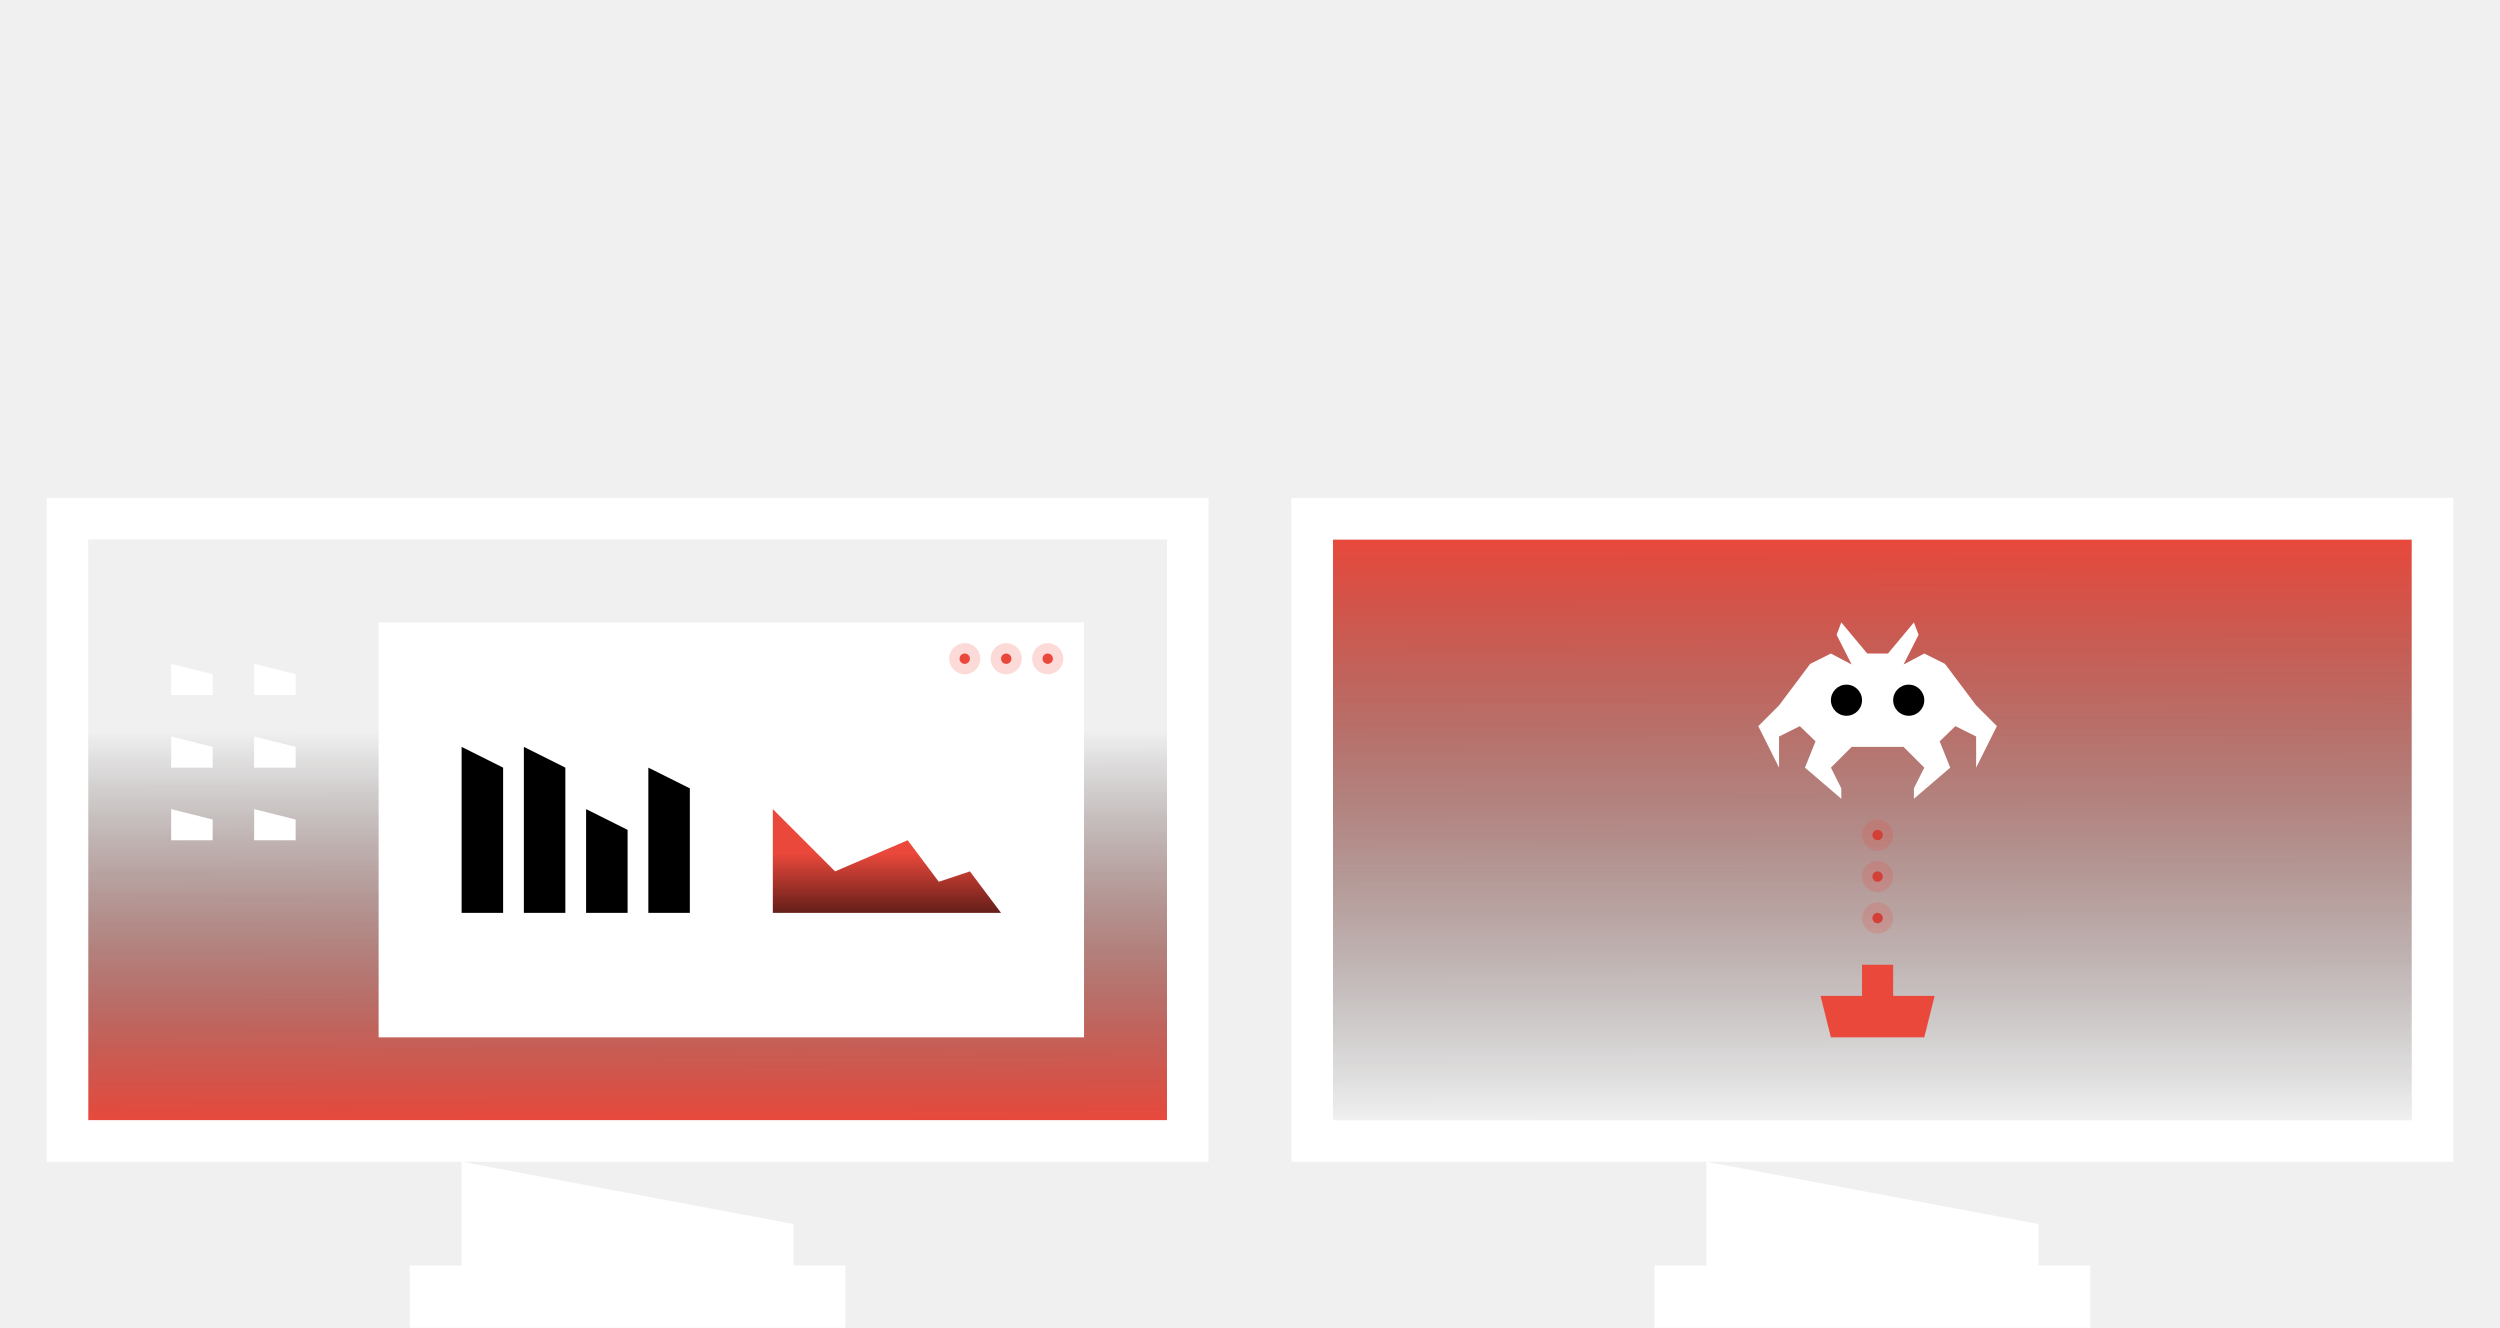
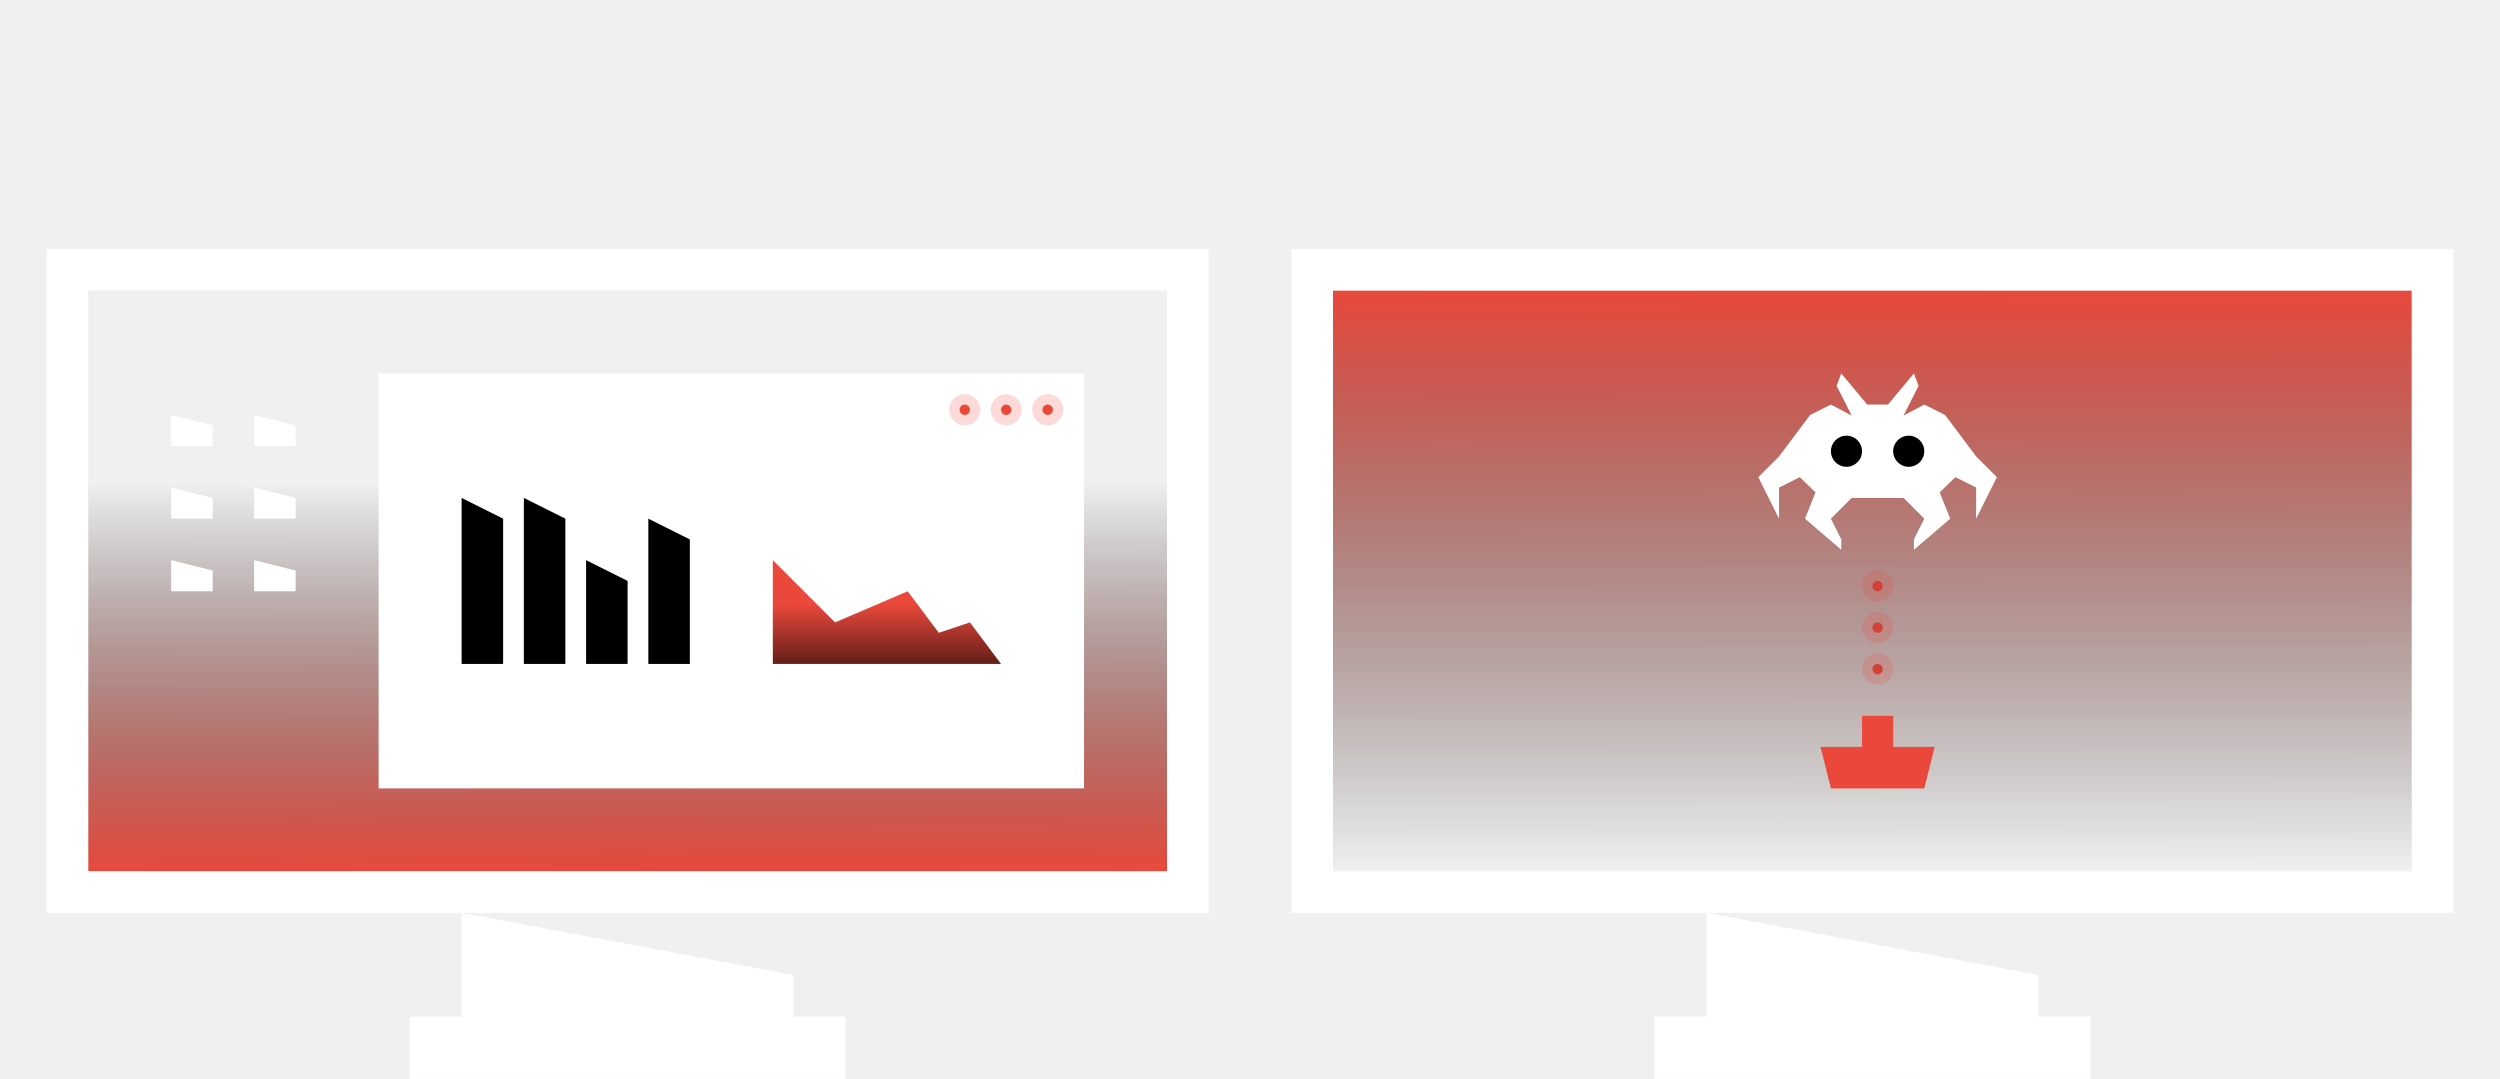
- <svg xmlns="http://www.w3.org/2000/svg" width="241" height="128" viewBox="0 0 241 128" fill="none">
-   <path d="M196.5 122V118L164.5 112V122H159.5V128H201.5V122H196.5Z" fill="white" />
-   <path d="M232.5 52H128.5V108H232.5V52Z" fill="url(#paint0_linear_524_4849)" />
-   <path d="M175.5 96H179.5V93H182.5V96H186.5L185.5 100H176.5L175.5 96Z" fill="#EA483B" />
-   <path opacity="0.2" d="M181 90C181.828 90 182.5 89.328 182.5 88.5C182.5 87.672 181.828 87 181 87C180.172 87 179.5 87.672 179.5 88.5C179.5 89.328 180.172 90 181 90Z" fill="#EA483B" />
-   <path d="M181 89C181.276 89 181.5 88.776 181.5 88.5C181.5 88.224 181.276 88 181 88C180.724 88 180.5 88.224 180.5 88.5C180.5 88.776 180.724 89 181 89Z" fill="#D34037" />
-   <path opacity="0.2" d="M181 86C181.828 86 182.5 85.328 182.5 84.5C182.5 83.672 181.828 83 181 83C180.172 83 179.5 83.672 179.5 84.5C179.5 85.328 180.172 86 181 86Z" fill="#EA483B" />
-   <path d="M181 85C181.276 85 181.5 84.776 181.5 84.5C181.5 84.224 181.276 84 181 84C180.724 84 180.5 84.224 180.5 84.5C180.5 84.776 180.724 85 181 85Z" fill="#D34037" />
-   <path opacity="0.2" d="M181 82C181.828 82 182.5 81.328 182.5 80.5C182.5 79.672 181.828 79 181 79C180.172 79 179.5 79.672 179.5 80.5C179.5 81.328 180.172 82 181 82Z" fill="#EA483B" />
-   <path d="M181 81C181.276 81 181.5 80.776 181.5 80.5C181.5 80.224 181.276 80 181 80C180.724 80 180.5 80.224 180.5 80.5C180.5 80.776 180.724 81 181 81Z" fill="#D34037" />
-   <path fill-rule="evenodd" clip-rule="evenodd" d="M174 74L177.5 77V76L176.5 74L178.5 72H181H183.5L185.5 74L184.5 76V77L188 74L186.984 71.463L188.5 70L190.5 71V74L192.5 70L190.5 68L187.5 64L185.5 63L183.5 64.06L184.952 61.194L184.5 60L182 63H181H180L177.5 60L177.048 61.194L178.5 64.06L176.5 63L174.5 64L171.5 68L169.5 70L171.5 74V71L173.5 70L175.016 71.463L174 74Z" fill="white" />
-   <circle cx="184" cy="67.5" r="1.5" fill="black" />
-   <circle cx="178" cy="67.5" r="1.5" fill="black" />
-   <path d="M126.5 50H234.5V110H126.5V50Z" stroke="white" stroke-width="4" />
-   <path d="M76.5 122V118L44.5 112V122H39.5V128H81.5V122H76.5Z" fill="white" />
-   <path d="M8.5 108L112.5 108L112.5 52L8.5 52L8.5 108Z" fill="url(#paint1_linear_524_4849)" />
-   <path fill-rule="evenodd" clip-rule="evenodd" d="M18.5 64.5L16.5 64V67H20.5V65L18.5 64.5ZM18.5 71.5L16.5 71V74H20.5V72L18.5 71.5ZM16.5 78L18.5 78.5L20.5 79V81H16.5V78ZM26.5 64.5L24.5 64V67H28.5V65L26.5 64.5ZM24.5 71L26.5 71.5L28.5 72V74H24.5V71ZM26.5 78.5L24.5 78V81H28.5V79L26.5 78.5Z" fill="white" />
-   <path d="M104.5 60H36.5V100H104.5V60Z" fill="white" />
-   <path opacity="0.2" d="M99.5 63.5C99.5 64.328 100.172 65 101 65C101.828 65 102.5 64.328 102.5 63.5C102.5 62.672 101.828 62 101 62C100.172 62 99.5 62.672 99.5 63.5Z" fill="#EA483B" />
-   <path d="M100.5 63.5C100.5 63.776 100.724 64 101 64C101.276 64 101.5 63.776 101.5 63.5C101.5 63.224 101.276 63 101 63C100.724 63 100.5 63.224 100.5 63.5Z" fill="#EA483B" />
-   <path opacity="0.2" d="M95.5 63.5C95.5 64.328 96.172 65 97 65C97.828 65 98.5 64.328 98.5 63.5C98.5 62.672 97.828 62 97 62C96.172 62 95.5 62.672 95.5 63.5Z" fill="#EA483B" />
-   <path d="M96.5 63.5C96.5 63.776 96.724 64 97 64C97.276 64 97.5 63.776 97.5 63.5C97.5 63.224 97.276 63 97 63C96.724 63 96.5 63.224 96.5 63.5Z" fill="#EA483B" />
-   <path opacity="0.2" d="M91.5 63.5C91.5 64.328 92.172 65 93 65C93.828 65 94.5 64.328 94.5 63.5C94.5 62.672 93.828 62 93 62C92.172 62 91.5 62.672 91.5 63.5Z" fill="#EA483B" />
-   <path d="M92.5 63.5C92.5 63.776 92.724 64 93 64C93.276 64 93.5 63.776 93.5 63.5C93.5 63.224 93.276 63 93 63C92.724 63 92.5 63.224 92.5 63.5Z" fill="#EA483B" />
-   <path fill-rule="evenodd" clip-rule="evenodd" d="M48.5 74L44.5 72V88H48.5V74ZM66.5 76L62.5 74V88H66.5V76ZM56.5 78L60.5 80V88H56.5V78ZM54.5 74L50.5 72V88H54.5V74Z" fill="black" />
-   <path d="M74.5 88H96.5L93.5 84L90.5 85L87.5 81L80.5 84L74.5 78V88Z" fill="url(#paint2_linear_524_4849)" />
-   <path d="M6.5 50H114.5V110H6.5V50Z" stroke="white" stroke-width="4" />
+ <svg xmlns="http://www.w3.org/2000/svg" width="241" height="104" viewBox="0 0 241 104" fill="none">
+   <path d="M196.5 98V94L164.5 88V98H159.5V104H201.5V98H196.5Z" fill="white" />
+   <path d="M232.5 28H128.5V84H232.5V28Z" fill="url(#paint0_linear_524_4849)" />
+   <path d="M175.5 72H179.5V69H182.5V72H186.5L185.5 76H176.5L175.5 72Z" fill="#EA483B" />
+   <path opacity="0.2" d="M181 66C181.828 66 182.5 65.328 182.5 64.5C182.5 63.672 181.828 63 181 63C180.172 63 179.5 63.672 179.5 64.5C179.5 65.328 180.172 66 181 66Z" fill="#EA483B" />
+   <path d="M181 65C181.276 65 181.5 64.776 181.5 64.5C181.5 64.224 181.276 64 181 64C180.724 64 180.5 64.224 180.5 64.5C180.5 64.776 180.724 65 181 65Z" fill="#D34037" />
+   <path opacity="0.2" d="M181 62C181.828 62 182.5 61.328 182.5 60.5C182.5 59.672 181.828 59 181 59C180.172 59 179.5 59.672 179.5 60.5C179.5 61.328 180.172 62 181 62Z" fill="#EA483B" />
+   <path d="M181 61C181.276 61 181.5 60.776 181.5 60.5C181.5 60.224 181.276 60 181 60C180.724 60 180.5 60.224 180.5 60.5C180.5 60.776 180.724 61 181 61Z" fill="#D34037" />
+   <path opacity="0.2" d="M181 58C181.828 58 182.5 57.328 182.5 56.5C182.5 55.672 181.828 55 181 55C180.172 55 179.5 55.672 179.5 56.5C179.5 57.328 180.172 58 181 58Z" fill="#EA483B" />
+   <path d="M181 57C181.276 57 181.5 56.776 181.5 56.5C181.5 56.224 181.276 56 181 56C180.724 56 180.5 56.224 180.5 56.5C180.5 56.776 180.724 57 181 57Z" fill="#D34037" />
+   <path fill-rule="evenodd" clip-rule="evenodd" d="M174 50L177.5 53V52L176.5 50L178.5 48H181H183.5L185.5 50L184.5 52V53L188 50L186.984 47.463L188.5 46L190.5 47V50L192.5 46L190.5 44L187.5 40L185.5 39L183.5 40.06L184.952 37.194L184.5 36L182 39H181H180L177.5 36L177.048 37.194L178.5 40.06L176.5 39L174.5 40L171.5 44L169.5 46L171.5 50V47L173.5 46L175.016 47.463L174 50Z" fill="white" />
+   <circle cx="184" cy="43.5" r="1.5" fill="black" />
+   <circle cx="178" cy="43.5" r="1.5" fill="black" />
+   <path d="M126.5 26H234.5V86H126.5V26Z" stroke="white" stroke-width="4" />
+   <path d="M76.5 98V94L44.5 88V98H39.5V104H81.5V98H76.5Z" fill="white" />
+   <path d="M8.5 84L112.5 84L112.5 28L8.5 28L8.5 84Z" fill="url(#paint1_linear_524_4849)" />
+   <path fill-rule="evenodd" clip-rule="evenodd" d="M18.5 40.5L16.5 40V43H20.5V41L18.5 40.5ZM18.5 47.5L16.5 47V50H20.5V48L18.5 47.5ZM16.5 54L18.5 54.5L20.5 55V57H16.5V54ZM26.5 40.5L24.5 40V43H28.5V41L26.5 40.5ZM24.5 47L26.5 47.5L28.5 48V50H24.5V47ZM26.5 54.5L24.5 54V57H28.5V55L26.5 54.5Z" fill="white" />
+   <path d="M104.5 36H36.5V76H104.5V36Z" fill="white" />
+   <path opacity="0.2" d="M99.5 39.5C99.5 40.328 100.172 41 101 41C101.828 41 102.5 40.328 102.5 39.5C102.5 38.672 101.828 38 101 38C100.172 38 99.5 38.672 99.5 39.5Z" fill="#EA483B" />
+   <path d="M100.5 39.5C100.5 39.776 100.724 40 101 40C101.276 40 101.5 39.776 101.5 39.5C101.5 39.224 101.276 39 101 39C100.724 39 100.5 39.224 100.5 39.5Z" fill="#EA483B" />
+   <path opacity="0.2" d="M95.5 39.5C95.5 40.328 96.172 41 97 41C97.828 41 98.5 40.328 98.5 39.5C98.5 38.672 97.828 38 97 38C96.172 38 95.5 38.672 95.5 39.5Z" fill="#EA483B" />
+   <path d="M96.5 39.5C96.5 39.776 96.724 40 97 40C97.276 40 97.5 39.776 97.5 39.5C97.5 39.224 97.276 39 97 39C96.724 39 96.5 39.224 96.5 39.5Z" fill="#EA483B" />
+   <path opacity="0.2" d="M91.5 39.5C91.5 40.328 92.172 41 93 41C93.828 41 94.5 40.328 94.5 39.5C94.5 38.672 93.828 38 93 38C92.172 38 91.5 38.672 91.5 39.5Z" fill="#EA483B" />
+   <path d="M92.5 39.5C92.5 39.776 92.724 40 93 40C93.276 40 93.5 39.776 93.5 39.5C93.5 39.224 93.276 39 93 39C92.724 39 92.5 39.224 92.5 39.5Z" fill="#EA483B" />
+   <path fill-rule="evenodd" clip-rule="evenodd" d="M48.5 50L44.5 48V64H48.5V50ZM66.5 52L62.5 50V64H66.5V52ZM56.5 54L60.5 56V64H56.5V54ZM54.5 50L50.5 48V64H54.5V50Z" fill="black" />
+   <path d="M74.5 64H96.5L93.5 60L90.5 61L87.5 57L80.5 60L74.5 54V64Z" fill="url(#paint2_linear_524_4849)" />
+   <path d="M6.5 26H114.5V86H6.5V26Z" stroke="white" stroke-width="4" />
  <defs>
-     <linearGradient id="paint0_linear_524_4849" x1="180.5" y1="108" x2="180.465" y2="51.606" gradientUnits="userSpaceOnUse">
+     <linearGradient id="paint0_linear_524_4849" x1="180.5" y1="84" x2="180.465" y2="27.606" gradientUnits="userSpaceOnUse">
      <stop stop-opacity="0" />
      <stop offset="1" stop-color="#EA483B" />
    </linearGradient>
-     <linearGradient id="paint1_linear_524_4849" x1="60.5" y1="70.5" x2="60.535" y2="108.394" gradientUnits="userSpaceOnUse">
+     <linearGradient id="paint1_linear_524_4849" x1="60.5" y1="46.5" x2="60.535" y2="84.394" gradientUnits="userSpaceOnUse">
      <stop stop-opacity="0" />
      <stop offset="1" stop-color="#EA483B" />
    </linearGradient>
-     <linearGradient id="paint2_linear_524_4849" x1="85.5" y1="92.257" x2="85.5" y2="82.257" gradientUnits="userSpaceOnUse">
+     <linearGradient id="paint2_linear_524_4849" x1="85.5" y1="68.257" x2="85.5" y2="58.257" gradientUnits="userSpaceOnUse">
      <stop />
      <stop offset="1" stop-color="#EA483B" />
    </linearGradient>
  </defs>
</svg>
